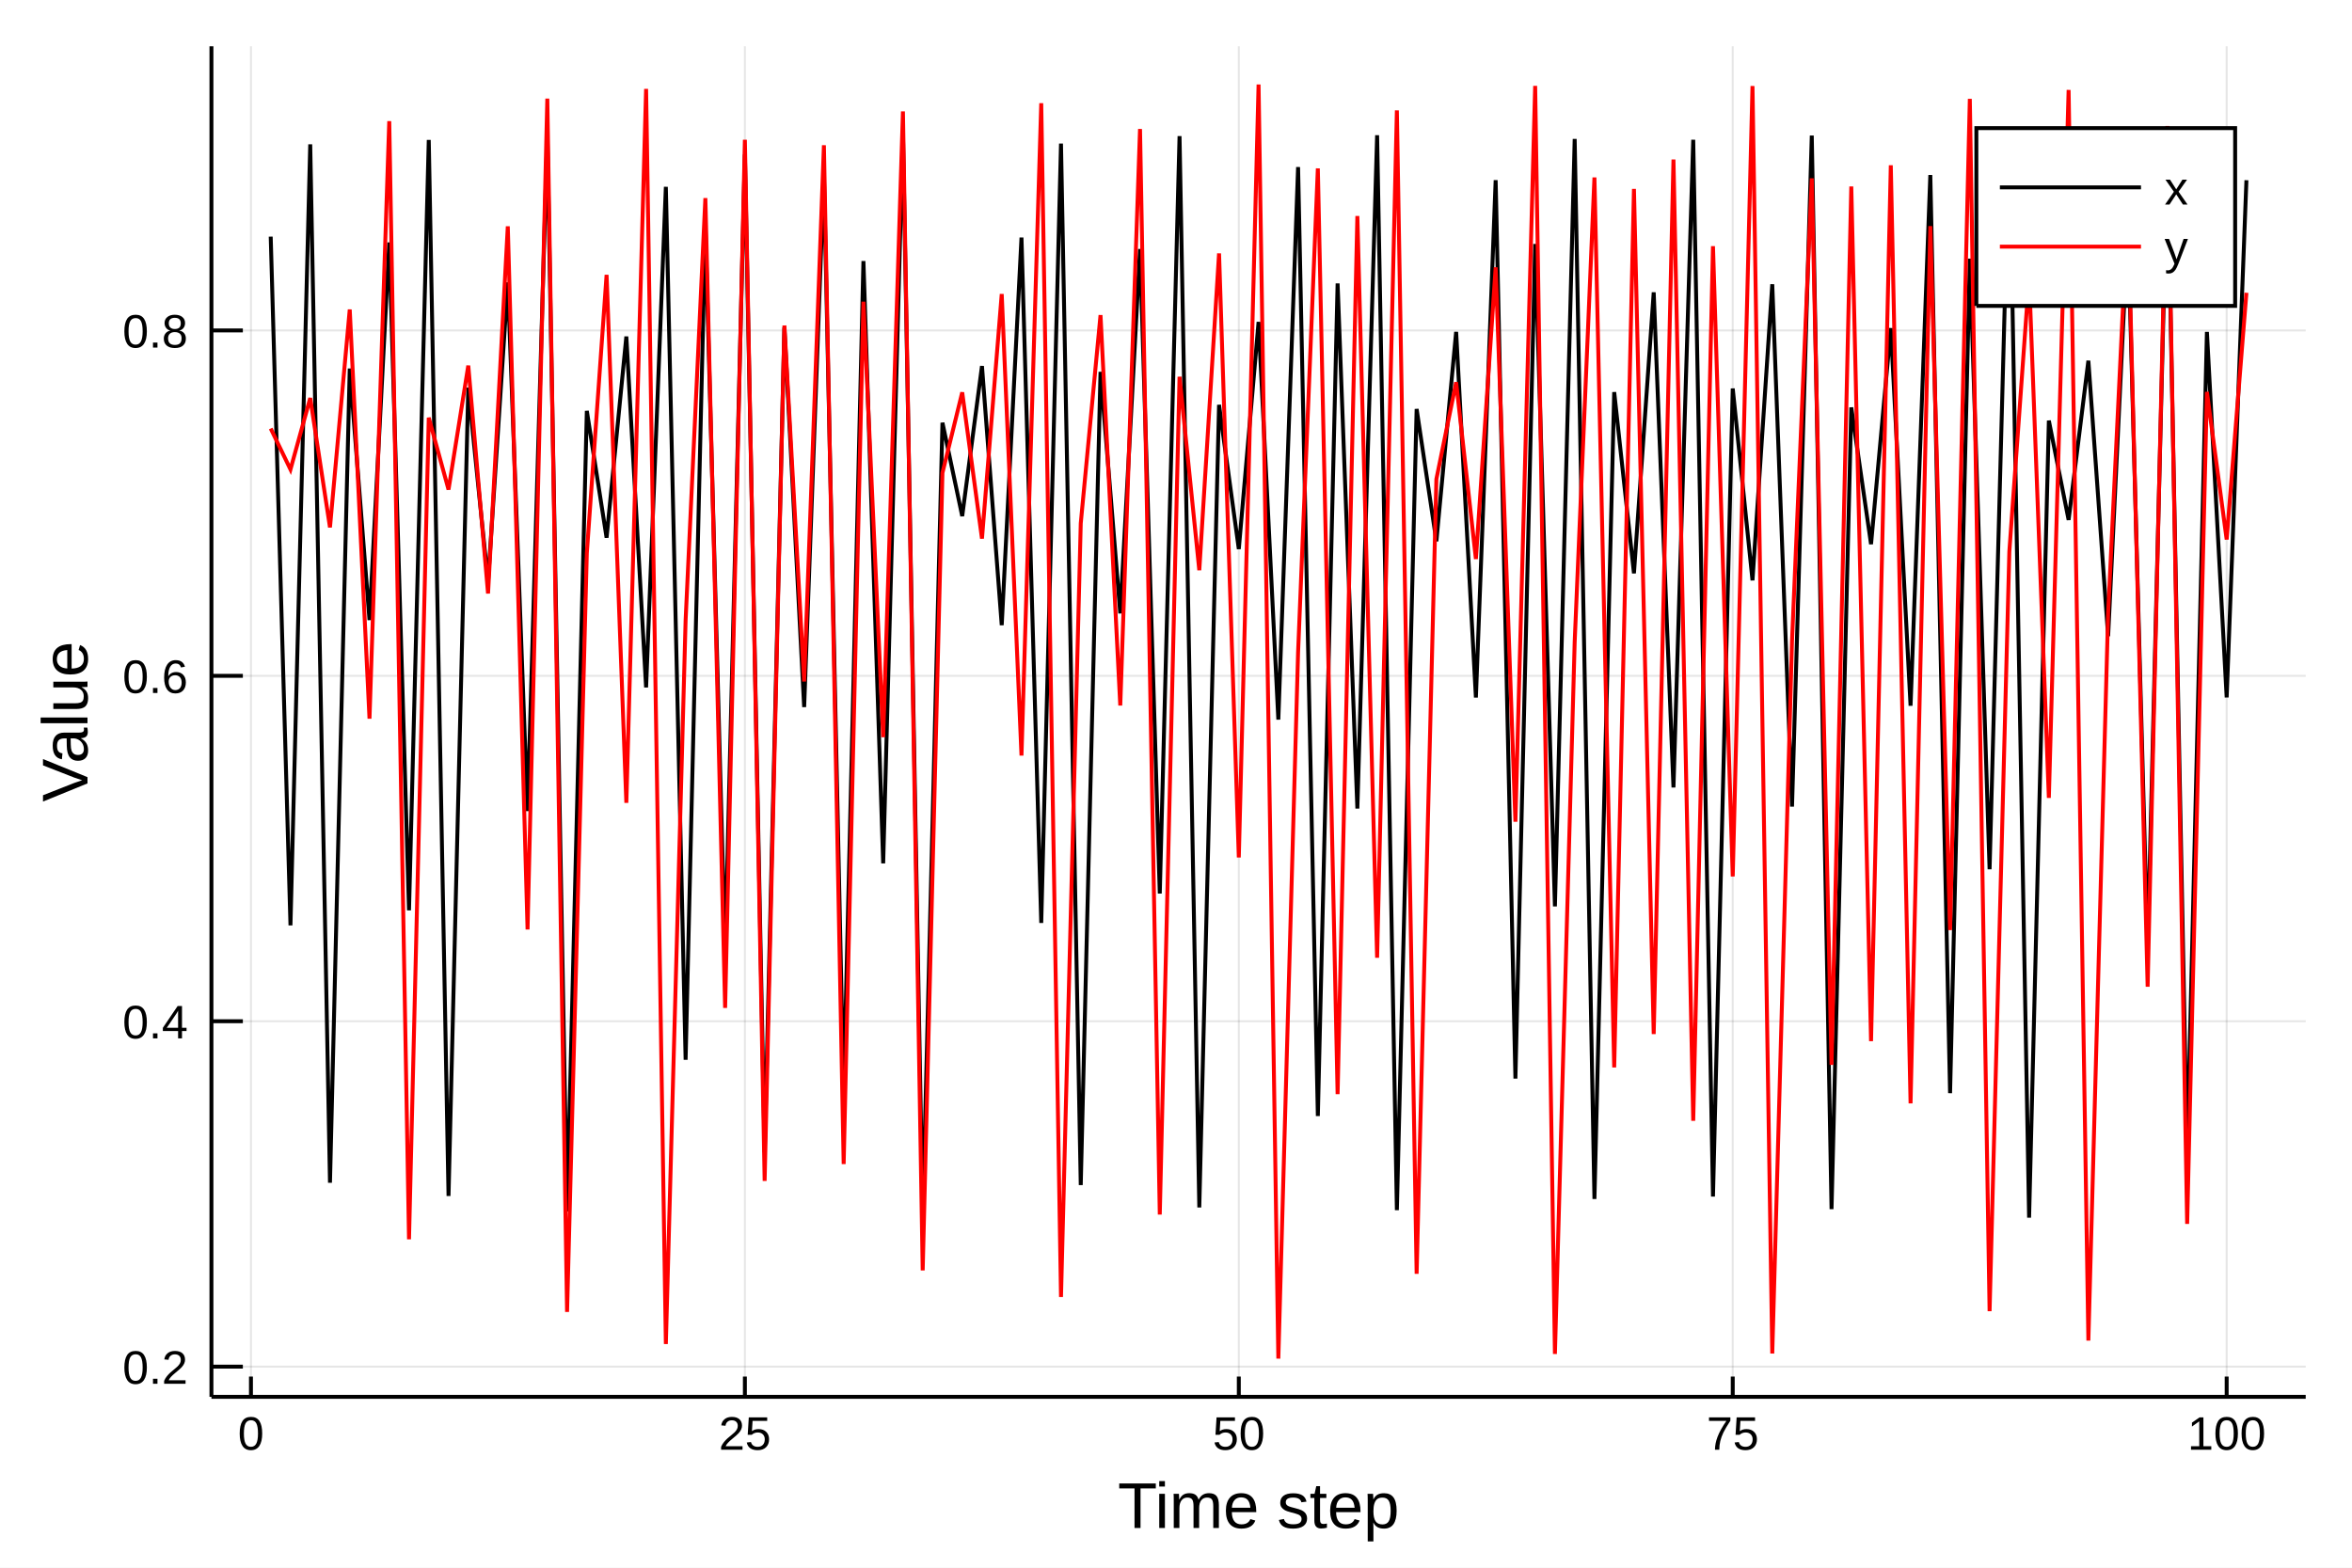
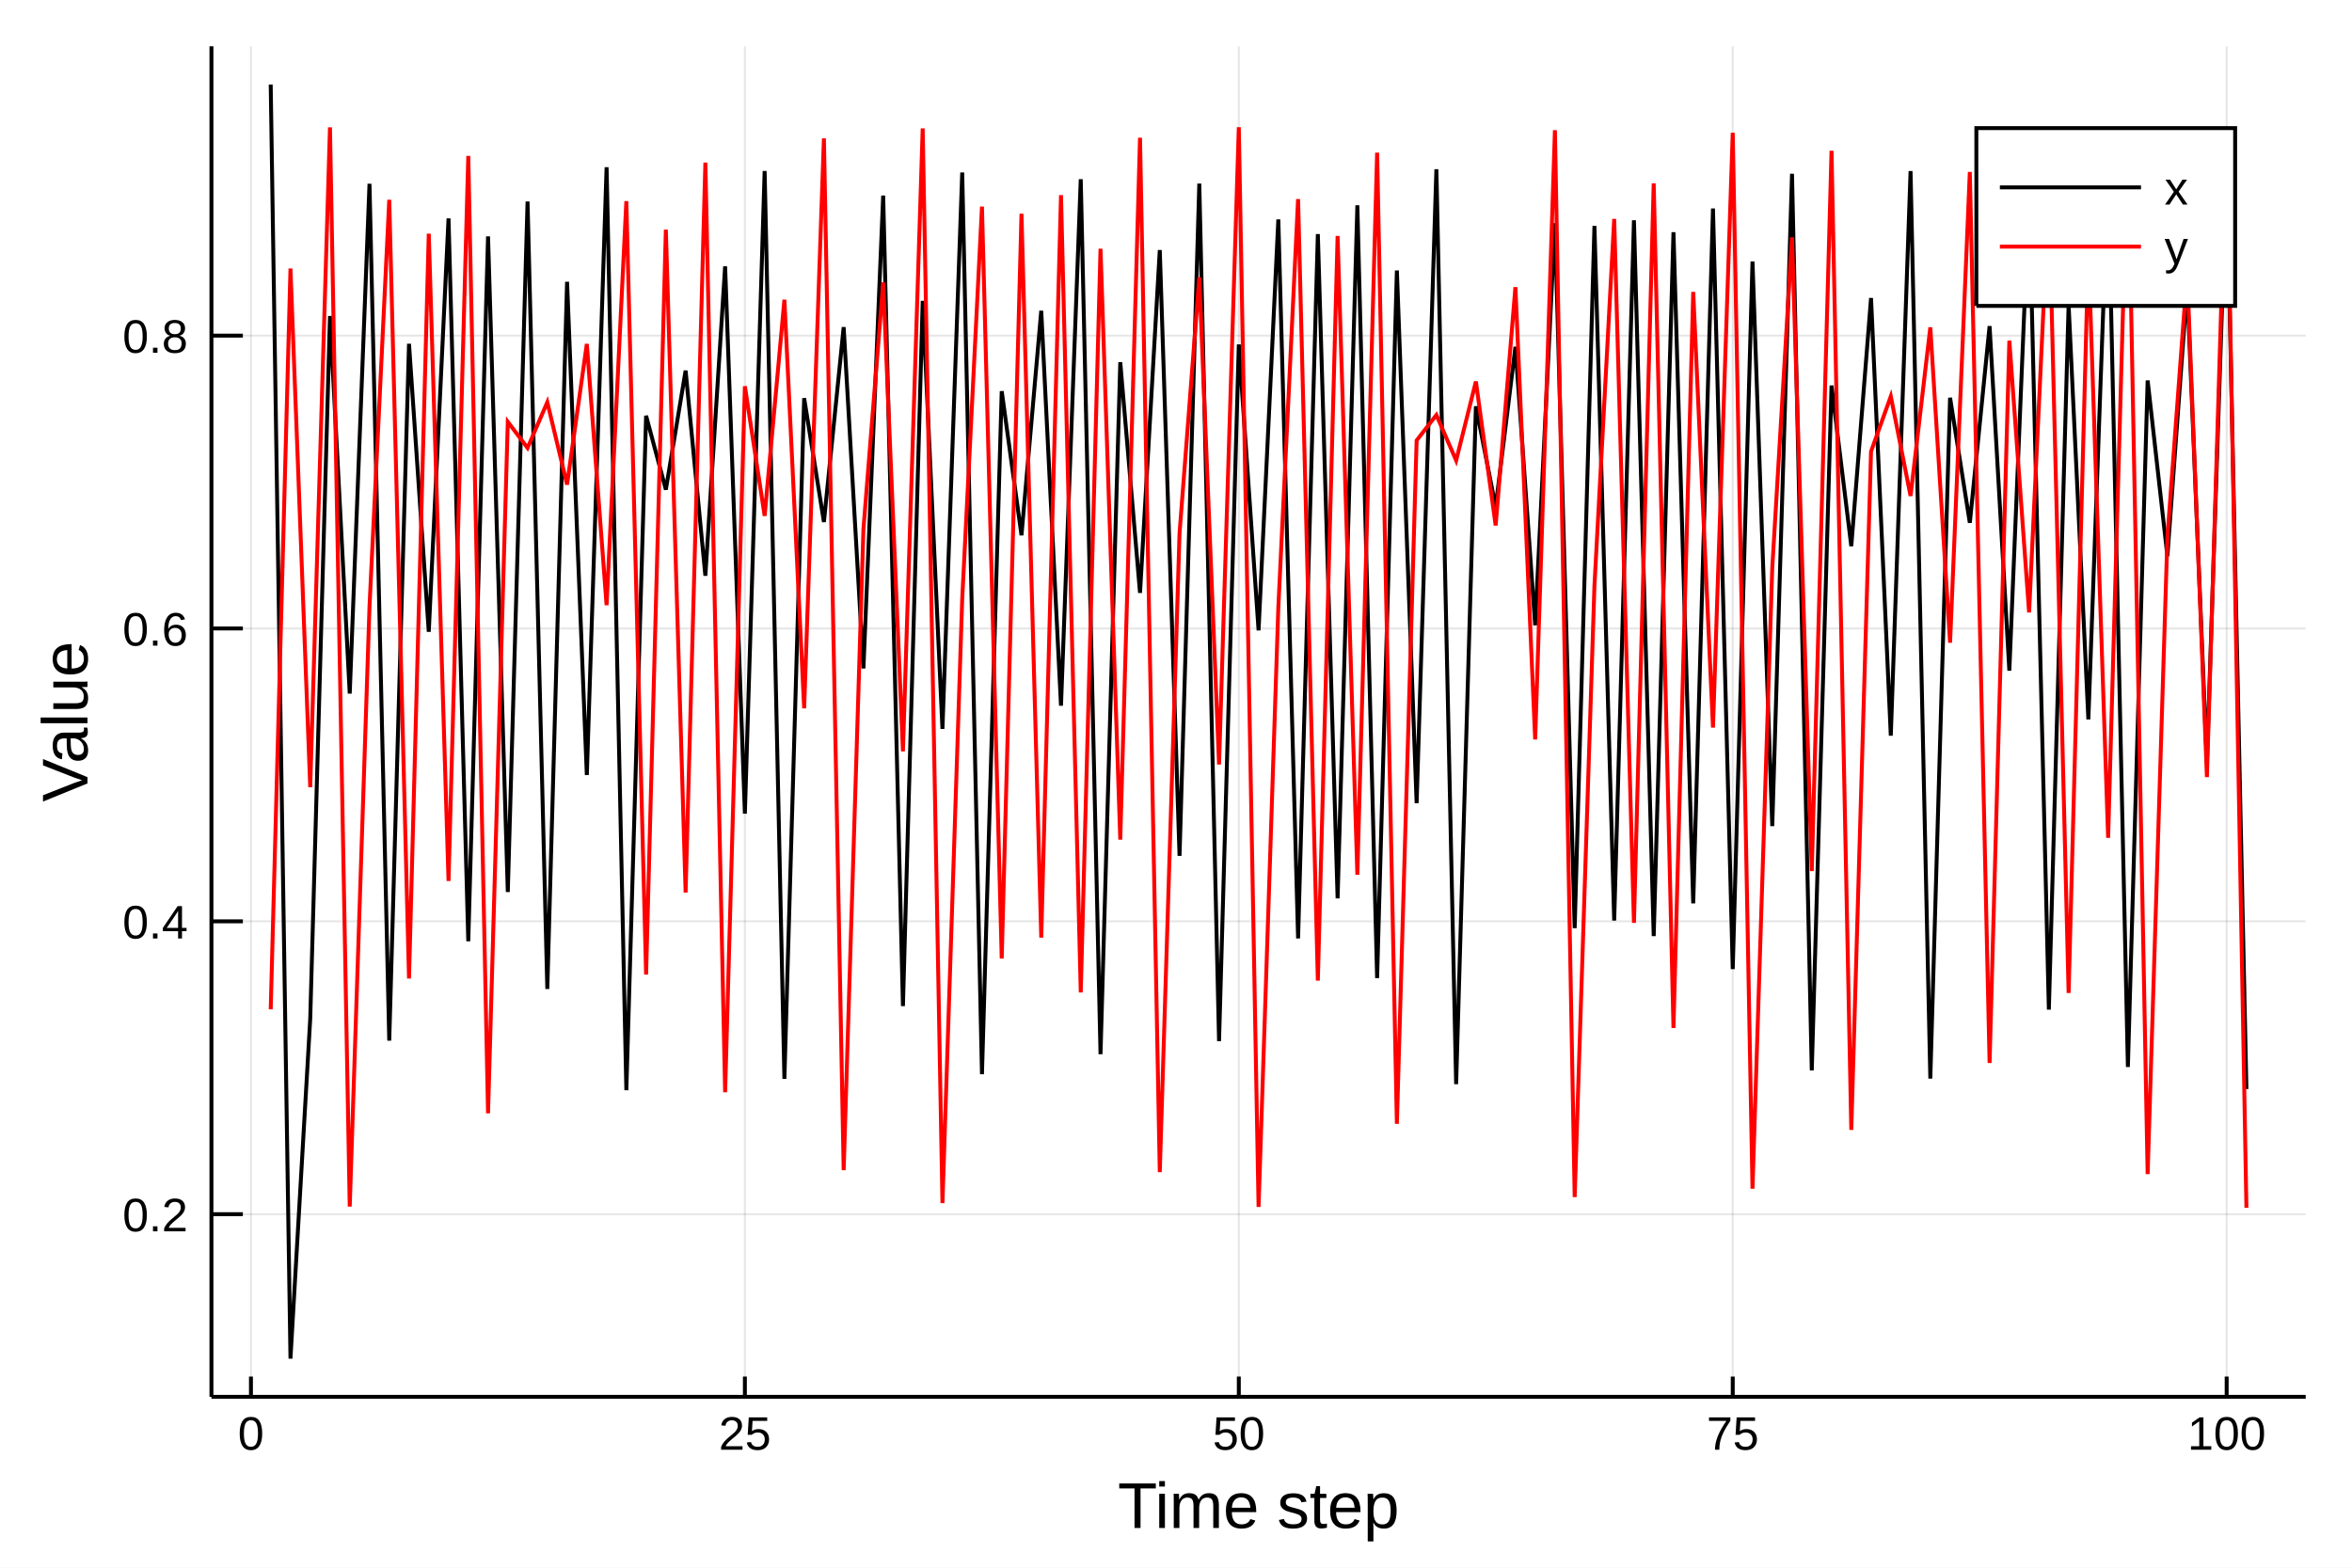
<svg xmlns="http://www.w3.org/2000/svg" width="600" height="400" viewBox="0 0 2400 1600">
  <defs>
-     <clipPath id="clip3300">
+     <clipPath id="clip5800">
      <rect x="0" y="0" width="2400" height="1600" />
    </clipPath>
  </defs>
-   <path clip-path="url(#clip3300)" d=" M0 1600 L2400 1600 L2400 0 L0 0  Z   " fill="#ffffff" fill-rule="evenodd" fill-opacity="1" />
+   <path clip-path="url(#clip5800)" d=" M0 1600 L2400 1600 L2400 0 L0 0  Z   " fill="#ffffff" fill-rule="evenodd" fill-opacity="1" />
  <defs>
-     <clipPath id="clip3301">
+     <clipPath id="clip5801">
      <rect x="480" y="0" width="1681" height="1600" />
    </clipPath>
  </defs>
-   <path clip-path="url(#clip3300)" d=" M215.754 1425.62 L2352.76 1425.62 L2352.76 47.244 L215.754 47.244  Z   " fill="#ffffff" fill-rule="evenodd" fill-opacity="1" />
+   <path clip-path="url(#clip5800)" d=" M215.754 1425.62 L2352.76 1425.62 L2352.76 47.244 L215.754 47.244  Z   " fill="#ffffff" fill-rule="evenodd" fill-opacity="1" />
  <defs>
-     <clipPath id="clip3302">
+     <clipPath id="clip5802">
      <rect x="215" y="47" width="2138" height="1379" />
    </clipPath>
  </defs>
-   <polyline clip-path="url(#clip3302)" style="stroke:#000000; stroke-width:2; stroke-opacity:0.1; fill:none" points="   256.075,1425.62 256.075,47.244    " />
-   <polyline clip-path="url(#clip3302)" style="stroke:#000000; stroke-width:2; stroke-opacity:0.1; fill:none" points="   760.085,1425.62 760.085,47.244    " />
-   <polyline clip-path="url(#clip3302)" style="stroke:#000000; stroke-width:2; stroke-opacity:0.1; fill:none" points="   1264.09,1425.62 1264.09,47.244    " />
-   <polyline clip-path="url(#clip3302)" style="stroke:#000000; stroke-width:2; stroke-opacity:0.1; fill:none" points="   1768.1,1425.62 1768.1,47.244    " />
-   <polyline clip-path="url(#clip3302)" style="stroke:#000000; stroke-width:2; stroke-opacity:0.1; fill:none" points="   2272.11,1425.62 2272.11,47.244    " />
-   <polyline clip-path="url(#clip3302)" style="stroke:#000000; stroke-width:2; stroke-opacity:0.1; fill:none" points="   215.754,1394.8 2352.76,1394.8    " />
-   <polyline clip-path="url(#clip3302)" style="stroke:#000000; stroke-width:2; stroke-opacity:0.1; fill:none" points="   215.754,1042.28 2352.76,1042.28    " />
-   <polyline clip-path="url(#clip3302)" style="stroke:#000000; stroke-width:2; stroke-opacity:0.1; fill:none" points="   215.754,689.764 2352.76,689.764    " />
-   <polyline clip-path="url(#clip3302)" style="stroke:#000000; stroke-width:2; stroke-opacity:0.1; fill:none" points="   215.754,337.246 2352.76,337.246    " />
-   <polyline clip-path="url(#clip3300)" style="stroke:#000000; stroke-width:4; stroke-opacity:1; fill:none" points="   215.754,1425.62 2352.76,1425.62    " />
-   <polyline clip-path="url(#clip3300)" style="stroke:#000000; stroke-width:4; stroke-opacity:1; fill:none" points="   215.754,1425.62 215.754,47.244    " />
-   <polyline clip-path="url(#clip3300)" style="stroke:#000000; stroke-width:4; stroke-opacity:1; fill:none" points="   256.075,1425.62 256.075,1404.94    " />
-   <polyline clip-path="url(#clip3300)" style="stroke:#000000; stroke-width:4; stroke-opacity:1; fill:none" points="   760.085,1425.62 760.085,1404.94    " />
-   <polyline clip-path="url(#clip3300)" style="stroke:#000000; stroke-width:4; stroke-opacity:1; fill:none" points="   1264.09,1425.62 1264.09,1404.94    " />
-   <polyline clip-path="url(#clip3300)" style="stroke:#000000; stroke-width:4; stroke-opacity:1; fill:none" points="   1768.1,1425.62 1768.1,1404.94    " />
-   <polyline clip-path="url(#clip3300)" style="stroke:#000000; stroke-width:4; stroke-opacity:1; fill:none" points="   2272.11,1425.62 2272.11,1404.94    " />
-   <polyline clip-path="url(#clip3300)" style="stroke:#000000; stroke-width:4; stroke-opacity:1; fill:none" points="   215.754,1394.8 247.809,1394.8    " />
-   <polyline clip-path="url(#clip3300)" style="stroke:#000000; stroke-width:4; stroke-opacity:1; fill:none" points="   215.754,1042.28 247.809,1042.28    " />
-   <polyline clip-path="url(#clip3300)" style="stroke:#000000; stroke-width:4; stroke-opacity:1; fill:none" points="   215.754,689.764 247.809,689.764    " />
-   <polyline clip-path="url(#clip3300)" style="stroke:#000000; stroke-width:4; stroke-opacity:1; fill:none" points="   215.754,337.246 247.809,337.246    " />
-   <g clip-path="url(#clip3300)">
+   <polyline clip-path="url(#clip5802)" style="stroke:#000000; stroke-width:2; stroke-opacity:0.1; fill:none" points="   256.075,1425.62 256.075,47.244    " />
+   <polyline clip-path="url(#clip5802)" style="stroke:#000000; stroke-width:2; stroke-opacity:0.1; fill:none" points="   760.085,1425.62 760.085,47.244    " />
+   <polyline clip-path="url(#clip5802)" style="stroke:#000000; stroke-width:2; stroke-opacity:0.1; fill:none" points="   1264.09,1425.62 1264.09,47.244    " />
+   <polyline clip-path="url(#clip5802)" style="stroke:#000000; stroke-width:2; stroke-opacity:0.1; fill:none" points="   1768.1,1425.62 1768.1,47.244    " />
+   <polyline clip-path="url(#clip5802)" style="stroke:#000000; stroke-width:2; stroke-opacity:0.1; fill:none" points="   2272.11,1425.62 2272.11,47.244    " />
+   <polyline clip-path="url(#clip5802)" style="stroke:#000000; stroke-width:2; stroke-opacity:0.1; fill:none" points="   215.754,1239.2 2352.76,1239.2    " />
+   <polyline clip-path="url(#clip5802)" style="stroke:#000000; stroke-width:2; stroke-opacity:0.1; fill:none" points="   215.754,940.312 2352.76,940.312    " />
+   <polyline clip-path="url(#clip5802)" style="stroke:#000000; stroke-width:2; stroke-opacity:0.1; fill:none" points="   215.754,641.426 2352.76,641.426    " />
+   <polyline clip-path="url(#clip5802)" style="stroke:#000000; stroke-width:2; stroke-opacity:0.1; fill:none" points="   215.754,342.539 2352.76,342.539    " />
+   <polyline clip-path="url(#clip5800)" style="stroke:#000000; stroke-width:4; stroke-opacity:1; fill:none" points="   215.754,1425.62 2352.76,1425.62    " />
+   <polyline clip-path="url(#clip5800)" style="stroke:#000000; stroke-width:4; stroke-opacity:1; fill:none" points="   215.754,1425.62 215.754,47.244    " />
+   <polyline clip-path="url(#clip5800)" style="stroke:#000000; stroke-width:4; stroke-opacity:1; fill:none" points="   256.075,1425.62 256.075,1404.94    " />
+   <polyline clip-path="url(#clip5800)" style="stroke:#000000; stroke-width:4; stroke-opacity:1; fill:none" points="   760.085,1425.62 760.085,1404.94    " />
+   <polyline clip-path="url(#clip5800)" style="stroke:#000000; stroke-width:4; stroke-opacity:1; fill:none" points="   1264.09,1425.62 1264.09,1404.94    " />
+   <polyline clip-path="url(#clip5800)" style="stroke:#000000; stroke-width:4; stroke-opacity:1; fill:none" points="   1768.1,1425.62 1768.1,1404.94    " />
+   <polyline clip-path="url(#clip5800)" style="stroke:#000000; stroke-width:4; stroke-opacity:1; fill:none" points="   2272.11,1425.62 2272.11,1404.94    " />
+   <polyline clip-path="url(#clip5800)" style="stroke:#000000; stroke-width:4; stroke-opacity:1; fill:none" points="   215.754,1239.2 247.809,1239.2    " />
+   <polyline clip-path="url(#clip5800)" style="stroke:#000000; stroke-width:4; stroke-opacity:1; fill:none" points="   215.754,940.312 247.809,940.312    " />
+   <polyline clip-path="url(#clip5800)" style="stroke:#000000; stroke-width:4; stroke-opacity:1; fill:none" points="   215.754,641.426 247.809,641.426    " />
+   <polyline clip-path="url(#clip5800)" style="stroke:#000000; stroke-width:4; stroke-opacity:1; fill:none" points="   215.754,342.539 247.809,342.539    " />
+   <g clip-path="url(#clip5800)">
    <text style="fill:#000000; fill-opacity:1; font-family:Arial,Helvetica Neue,Helvetica,sans-serif; font-size:48px; text-anchor:middle;" transform="rotate(0, 256.075, 1479.62)" x="256.075" y="1479.62">0</text>
  </g>
-   <g clip-path="url(#clip3300)">
+   <g clip-path="url(#clip5800)">
    <text style="fill:#000000; fill-opacity:1; font-family:Arial,Helvetica Neue,Helvetica,sans-serif; font-size:48px; text-anchor:middle;" transform="rotate(0, 760.085, 1479.62)" x="760.085" y="1479.62">25</text>
  </g>
-   <g clip-path="url(#clip3300)">
+   <g clip-path="url(#clip5800)">
    <text style="fill:#000000; fill-opacity:1; font-family:Arial,Helvetica Neue,Helvetica,sans-serif; font-size:48px; text-anchor:middle;" transform="rotate(0, 1264.09, 1479.62)" x="1264.09" y="1479.62">50</text>
  </g>
-   <g clip-path="url(#clip3300)">
+   <g clip-path="url(#clip5800)">
    <text style="fill:#000000; fill-opacity:1; font-family:Arial,Helvetica Neue,Helvetica,sans-serif; font-size:48px; text-anchor:middle;" transform="rotate(0, 1768.1, 1479.62)" x="1768.1" y="1479.62">75</text>
  </g>
-   <g clip-path="url(#clip3300)">
+   <g clip-path="url(#clip5800)">
    <text style="fill:#000000; fill-opacity:1; font-family:Arial,Helvetica Neue,Helvetica,sans-serif; font-size:48px; text-anchor:middle;" transform="rotate(0, 2272.11, 1479.62)" x="2272.11" y="1479.62">100</text>
  </g>
-   <g clip-path="url(#clip3300)">
-     <text style="fill:#000000; fill-opacity:1; font-family:Arial,Helvetica Neue,Helvetica,sans-serif; font-size:48px; text-anchor:end;" transform="rotate(0, 191.754, 1412.3)" x="191.754" y="1412.3">0.2</text>
+   <g clip-path="url(#clip5800)">
+     <text style="fill:#000000; fill-opacity:1; font-family:Arial,Helvetica Neue,Helvetica,sans-serif; font-size:48px; text-anchor:end;" transform="rotate(0, 191.754, 1256.7)" x="191.754" y="1256.7">0.2</text>
  </g>
-   <g clip-path="url(#clip3300)">
-     <text style="fill:#000000; fill-opacity:1; font-family:Arial,Helvetica Neue,Helvetica,sans-serif; font-size:48px; text-anchor:end;" transform="rotate(0, 191.754, 1059.78)" x="191.754" y="1059.78">0.4</text>
+   <g clip-path="url(#clip5800)">
+     <text style="fill:#000000; fill-opacity:1; font-family:Arial,Helvetica Neue,Helvetica,sans-serif; font-size:48px; text-anchor:end;" transform="rotate(0, 191.754, 957.812)" x="191.754" y="957.812">0.4</text>
  </g>
-   <g clip-path="url(#clip3300)">
-     <text style="fill:#000000; fill-opacity:1; font-family:Arial,Helvetica Neue,Helvetica,sans-serif; font-size:48px; text-anchor:end;" transform="rotate(0, 191.754, 707.264)" x="191.754" y="707.264">0.6</text>
+   <g clip-path="url(#clip5800)">
+     <text style="fill:#000000; fill-opacity:1; font-family:Arial,Helvetica Neue,Helvetica,sans-serif; font-size:48px; text-anchor:end;" transform="rotate(0, 191.754, 658.926)" x="191.754" y="658.926">0.6</text>
  </g>
-   <g clip-path="url(#clip3300)">
-     <text style="fill:#000000; fill-opacity:1; font-family:Arial,Helvetica Neue,Helvetica,sans-serif; font-size:48px; text-anchor:end;" transform="rotate(0, 191.754, 354.746)" x="191.754" y="354.746">0.8</text>
+   <g clip-path="url(#clip5800)">
+     <text style="fill:#000000; fill-opacity:1; font-family:Arial,Helvetica Neue,Helvetica,sans-serif; font-size:48px; text-anchor:end;" transform="rotate(0, 191.754, 360.039)" x="191.754" y="360.039">0.8</text>
  </g>
-   <g clip-path="url(#clip3300)">
+   <g clip-path="url(#clip5800)">
    <text style="fill:#000000; fill-opacity:1; font-family:Arial,Helvetica Neue,Helvetica,sans-serif; font-size:66px; text-anchor:middle;" transform="rotate(0, 1284.25, 1559.48)" x="1284.25" y="1559.48">Time step</text>
  </g>
-   <g clip-path="url(#clip3300)">
+   <g clip-path="url(#clip5800)">
    <text style="fill:#000000; fill-opacity:1; font-family:Arial,Helvetica Neue,Helvetica,sans-serif; font-size:66px; text-anchor:middle;" transform="rotate(-90, 89.2861, 736.431)" x="89.286" y="736.431">Value</text>
  </g>
-   <polyline clip-path="url(#clip3302)" style="stroke:#000000; stroke-width:4; stroke-opacity:1; fill:none" points="   276.235,241.496 296.396,944.45 316.556,147.319 336.716,1207.13 356.877,376.149 377.037,632.856 397.198,247.44 417.358,929.105 437.518,142.81 457.679,1220.63    477.839,395.652 498,593.968 518.16,288.236 538.32,827.757 558.481,137.588 578.641,1236.37 598.802,419.349 618.962,548.843 639.122,343.448 659.283,701.604    679.443,190.683 699.604,1081.6 719.764,231.05 739.924,971.768 760.085,157.767 780.245,1176.17 800.406,334.287 820.566,721.66 840.726,177.823 860.887,1118.01    881.047,266.401 901.207,881.143 921.368,135.022 941.528,1244.14 961.689,431.435 981.849,526.728 1002.01,373.596 1022.17,638.065 1042.33,242.453 1062.49,941.97    1082.65,146.524 1102.81,1209.5 1122.97,379.524 1143.13,626.013 1163.29,254.164 1183.45,911.927 1203.61,138.923 1223.77,1232.33 1243.93,413.178 1264.09,560.37    1284.25,328.542 1304.42,734.417 1324.58,170.513 1344.74,1139.02 1364.9,289.298 1385.06,825.212 1405.22,138.006 1425.38,1235.11 1445.54,417.409 1465.7,552.45    1485.86,338.724 1506.02,711.903 1526.18,183.87 1546.34,1100.8 1566.5,249.008 1586.66,925.083 1606.82,141.79 1626.98,1223.69 1647.14,400.187 1667.3,585.152    1687.46,298.359 1707.62,803.68 1727.78,142.618 1747.94,1221.2 1768.1,396.504 1788.26,592.305 1808.43,290.121 1828.59,823.243 1848.75,138.348 1868.91,1234.07    1889.07,415.827 1909.23,555.403 1929.39,334.897 1949.55,720.314 1969.71,178.634 1989.87,1115.7 2010.03,263.989 2030.19,887.16 2050.35,135.475 2070.51,1242.77    2090.67,429.28 2110.83,530.627 2130.99,368.133 2151.15,649.299 2171.31,232.079 2191.47,969.057 2211.63,156.591 2231.79,1179.63 2251.95,338.77 2272.11,711.804    2292.27,183.934    " />
-   <polyline clip-path="url(#clip3302)" style="stroke:#ff0000; stroke-width:4; stroke-opacity:1; fill:none" points="   276.235,437.343 296.396,479.135 316.556,406.232 336.716,538.255 356.877,315.862 377.037,733.472 397.198,123.656 417.358,1264.84 437.518,426.278 457.679,499.687    477.839,373.12 498,605.728 518.16,230.994 538.32,948.612 558.481,100.665 578.641,1338.98 598.802,564.527 618.962,280.501 639.122,819.366 659.283,90.732    679.443,1371.71 699.604,633.043 719.764,202.175 739.924,1028.67 760.085,142.661 780.245,1205.26 800.406,332.221 820.566,695.544 840.726,148.24 860.887,1188.06    881.047,307.901 901.207,752.344 921.368,113.717 941.528,1296.61 961.689,482.646 981.849,400.446 1002.01,549.707 1022.17,300.085 1042.33,771.134 1062.49,105.335    1082.65,1323.74 1102.81,534.188 1122.97,321.601 1143.13,720.036 1163.29,131.661 1183.45,1239.56 1203.61,384.511 1223.77,581.988 1243.93,258.634 1264.09,875.16    1284.25,86.255 1304.42,1386.61 1324.58,665.734 1344.74,171.879 1364.9,1116.67 1385.06,220.452 1405.22,977.487 1425.38,112.65 1445.54,1300.05 1465.7,489.003    1485.86,390.109 1506.02,570.525 1526.18,272.843 1546.34,838.673 1566.5,87.676 1586.66,1381.87 1606.82,655.233 1626.98,181.113 1647.14,1089.44 1667.3,192.837    1687.46,1055.38 1707.62,162.769 1727.78,1143.9 1747.94,251.234 1768.1,894.505 1788.26,87.811 1808.43,1381.42 1828.59,654.241 1848.75,182.01 1868.91,1086.81    1889.07,190.341 1909.23,1062.58 1929.39,168.712 1949.55,1126.1 1969.71,230.75 1989.87,949.274 2010.03,100.9 2030.19,1338.21 2050.35,562.972 2070.51,282.512    2090.67,814.338 2110.83,91.79 2130.99,1368.21 2151.15,625.486 2171.31,209.829 2191.47,1007.07 2211.63,128.625 2231.79,1249.11 2251.95,399.976 2272.11,550.645    2292.27,298.818    " />
-   <path clip-path="url(#clip3300)" d=" M2016.69 312.204 L2280.76 312.204 L2280.76 130.764 L2016.69 130.764  Z   " fill="#ffffff" fill-rule="evenodd" fill-opacity="1" />
-   <polyline clip-path="url(#clip3300)" style="stroke:#000000; stroke-width:4; stroke-opacity:1; fill:none" points="   2016.69,312.204 2280.76,312.204 2280.76,130.764 2016.69,130.764 2016.69,312.204    " />
-   <polyline clip-path="url(#clip3300)" style="stroke:#000000; stroke-width:4; stroke-opacity:1; fill:none" points="   2040.69,191.244 2184.69,191.244    " />
-   <g clip-path="url(#clip3300)">
+   <polyline clip-path="url(#clip5802)" style="stroke:#000000; stroke-width:4; stroke-opacity:1; fill:none" points="   276.235,86.255 296.396,1386.61 316.556,1039.87 336.716,322.533 356.877,707.86 377.037,187.555 397.198,1062.12 417.358,350.875 437.518,644.811 457.679,222.926    477.839,960.657 498,241.283 518.16,910.416 538.32,205.681 558.481,1009.36 578.641,287.594 598.802,791 618.962,170.68 639.122,1112.68 659.283,424.321    679.443,499.733 699.604,378.265 719.764,587.617 739.924,271.855 760.085,830.405 780.245,174.508 800.406,1101.09 820.566,406.376 840.726,532.742 860.887,333.862    881.047,682.185 901.207,199.609 921.368,1026.85 941.528,307.067 961.689,743.925 981.849,176.077 1002.01,1096.36 1022.17,399.242 1042.33,546.301 1062.49,317.168    1082.65,720.237 1102.81,182.898 1122.97,1075.93 1143.13,369.698 1163.29,605.111 1183.45,255.188 1203.61,873.456 1223.77,187.384 1243.93,1062.62 1264.09,351.547    1284.25,643.365 1304.42,223.966 1324.58,957.766 1344.74,238.899 1364.9,916.848 1385.06,209.548 1405.22,998.31 1425.38,276.069 1445.54,819.736 1465.7,172.721    1485.86,1106.5 1506.02,414.659 1526.18,517.31 1546.34,353.957 1566.5,638.193 1586.66,227.768 1606.82,947.244 1626.98,230.568 1647.14,939.542 1667.3,224.814    1687.46,955.414 1707.62,236.989 1727.78,922.019 1747.94,212.805 1768.1,989.063 1788.26,266.882 1808.43,843.108 1828.59,177.363 1848.75,1092.49 1868.91,393.489    1889.07,557.417 1909.23,304.155 1929.39,750.847 1949.55,174.603 1969.71,1100.81 1989.87,405.942 2010.03,533.56 2030.19,332.83 2050.35,684.499 2070.51,198.39    2090.67,1030.39 2110.83,311.182 2130.99,734.215 2151.15,178.541 2171.31,1088.96 2191.47,388.297 2211.63,567.59 2231.79,292.776 2251.95,778.291 2272.11,171.067    2292.27,1111.51    " />
+   <polyline clip-path="url(#clip5802)" style="stroke:#ff0000; stroke-width:4; stroke-opacity:1; fill:none" points="   276.235,1030.16 296.396,274.034 316.556,803.441 336.716,129.982 356.877,1231.43 377.037,619.217 397.198,203.913 417.358,998.696 437.518,238.543 457.679,899.166    477.839,159.17 498,1136.25 518.16,430.51 538.32,457.177 558.481,410.486 578.641,494.596 598.802,351.02 618.962,617.642 639.122,205.283 659.283,994.642    679.443,234.335 699.604,910.94 719.764,165.953 739.924,1114.75 760.085,394.209 780.245,526.503 800.406,305.893 820.566,722.926 840.726,141.228 860.887,1194.25    881.047,540.057 901.207,288.277 921.368,766.812 941.528,131.043 961.689,1227.89 981.849,611.389 1002.01,210.847 1022.17,978.283 1042.33,218.19 1062.49,956.929    1082.65,199.149 1102.81,1012.86 1122.97,253.904 1143.13,856.956 1163.29,140.601 1183.45,1196.3 1203.61,544.256 1223.77,283.009 1243.93,780.242 1264.09,129.868    1284.25,1231.81 1304.42,620.061 1324.58,203.184 1344.74,1000.86 1364.9,240.821 1385.06,892.831 1405.22,155.81 1425.38,1146.99 1445.54,449.514 1465.7,423.536    1485.86,469.979 1506.02,389.346 1526.18,536.293 1546.34,293.076 1566.5,754.702 1586.66,132.883 1606.82,1221.77 1626.98,597.997 1647.14,223.427 1667.3,941.868    1687.46,187.102 1707.62,1049.19 1727.78,297.925 1747.94,742.583 1768.1,135.465 1788.26,1213.22 1808.43,579.582 1828.59,242.202 1848.75,889.005 1868.91,153.878    1889.07,1153.19 1909.23,460.747 1929.39,404.508 1949.55,506.157 1969.71,334.075 1989.87,655.972 2010.03,175.489 2030.19,1084.91 2050.35,347.694 2070.51,625.051    2090.67,198.946 2110.83,1013.47 2130.99,254.582 2151.15,855.121 2171.31,139.997 2191.47,1198.28 2211.63,548.317 2231.79,277.997 2251.95,793.147 2272.11,129.596    2292.27,1232.71    " />
+   <path clip-path="url(#clip5800)" d=" M2016.69 312.204 L2280.76 312.204 L2280.76 130.764 L2016.69 130.764  Z   " fill="#ffffff" fill-rule="evenodd" fill-opacity="1" />
+   <polyline clip-path="url(#clip5800)" style="stroke:#000000; stroke-width:4; stroke-opacity:1; fill:none" points="   2016.69,312.204 2280.76,312.204 2280.76,130.764 2016.69,130.764 2016.69,312.204    " />
+   <polyline clip-path="url(#clip5800)" style="stroke:#000000; stroke-width:4; stroke-opacity:1; fill:none" points="   2040.69,191.244 2184.69,191.244    " />
+   <g clip-path="url(#clip5800)">
    <text style="fill:#000000; fill-opacity:1; font-family:Arial,Helvetica Neue,Helvetica,sans-serif; font-size:48px; text-anchor:start;" transform="rotate(0, 2208.69, 208.744)" x="2208.69" y="208.744">x</text>
  </g>
-   <polyline clip-path="url(#clip3300)" style="stroke:#ff0000; stroke-width:4; stroke-opacity:1; fill:none" points="   2040.69,251.724 2184.69,251.724    " />
-   <g clip-path="url(#clip3300)">
+   <polyline clip-path="url(#clip5800)" style="stroke:#ff0000; stroke-width:4; stroke-opacity:1; fill:none" points="   2040.69,251.724 2184.69,251.724    " />
+   <g clip-path="url(#clip5800)">
    <text style="fill:#000000; fill-opacity:1; font-family:Arial,Helvetica Neue,Helvetica,sans-serif; font-size:48px; text-anchor:start;" transform="rotate(0, 2208.69, 269.224)" x="2208.69" y="269.224">y</text>
  </g>
</svg>
